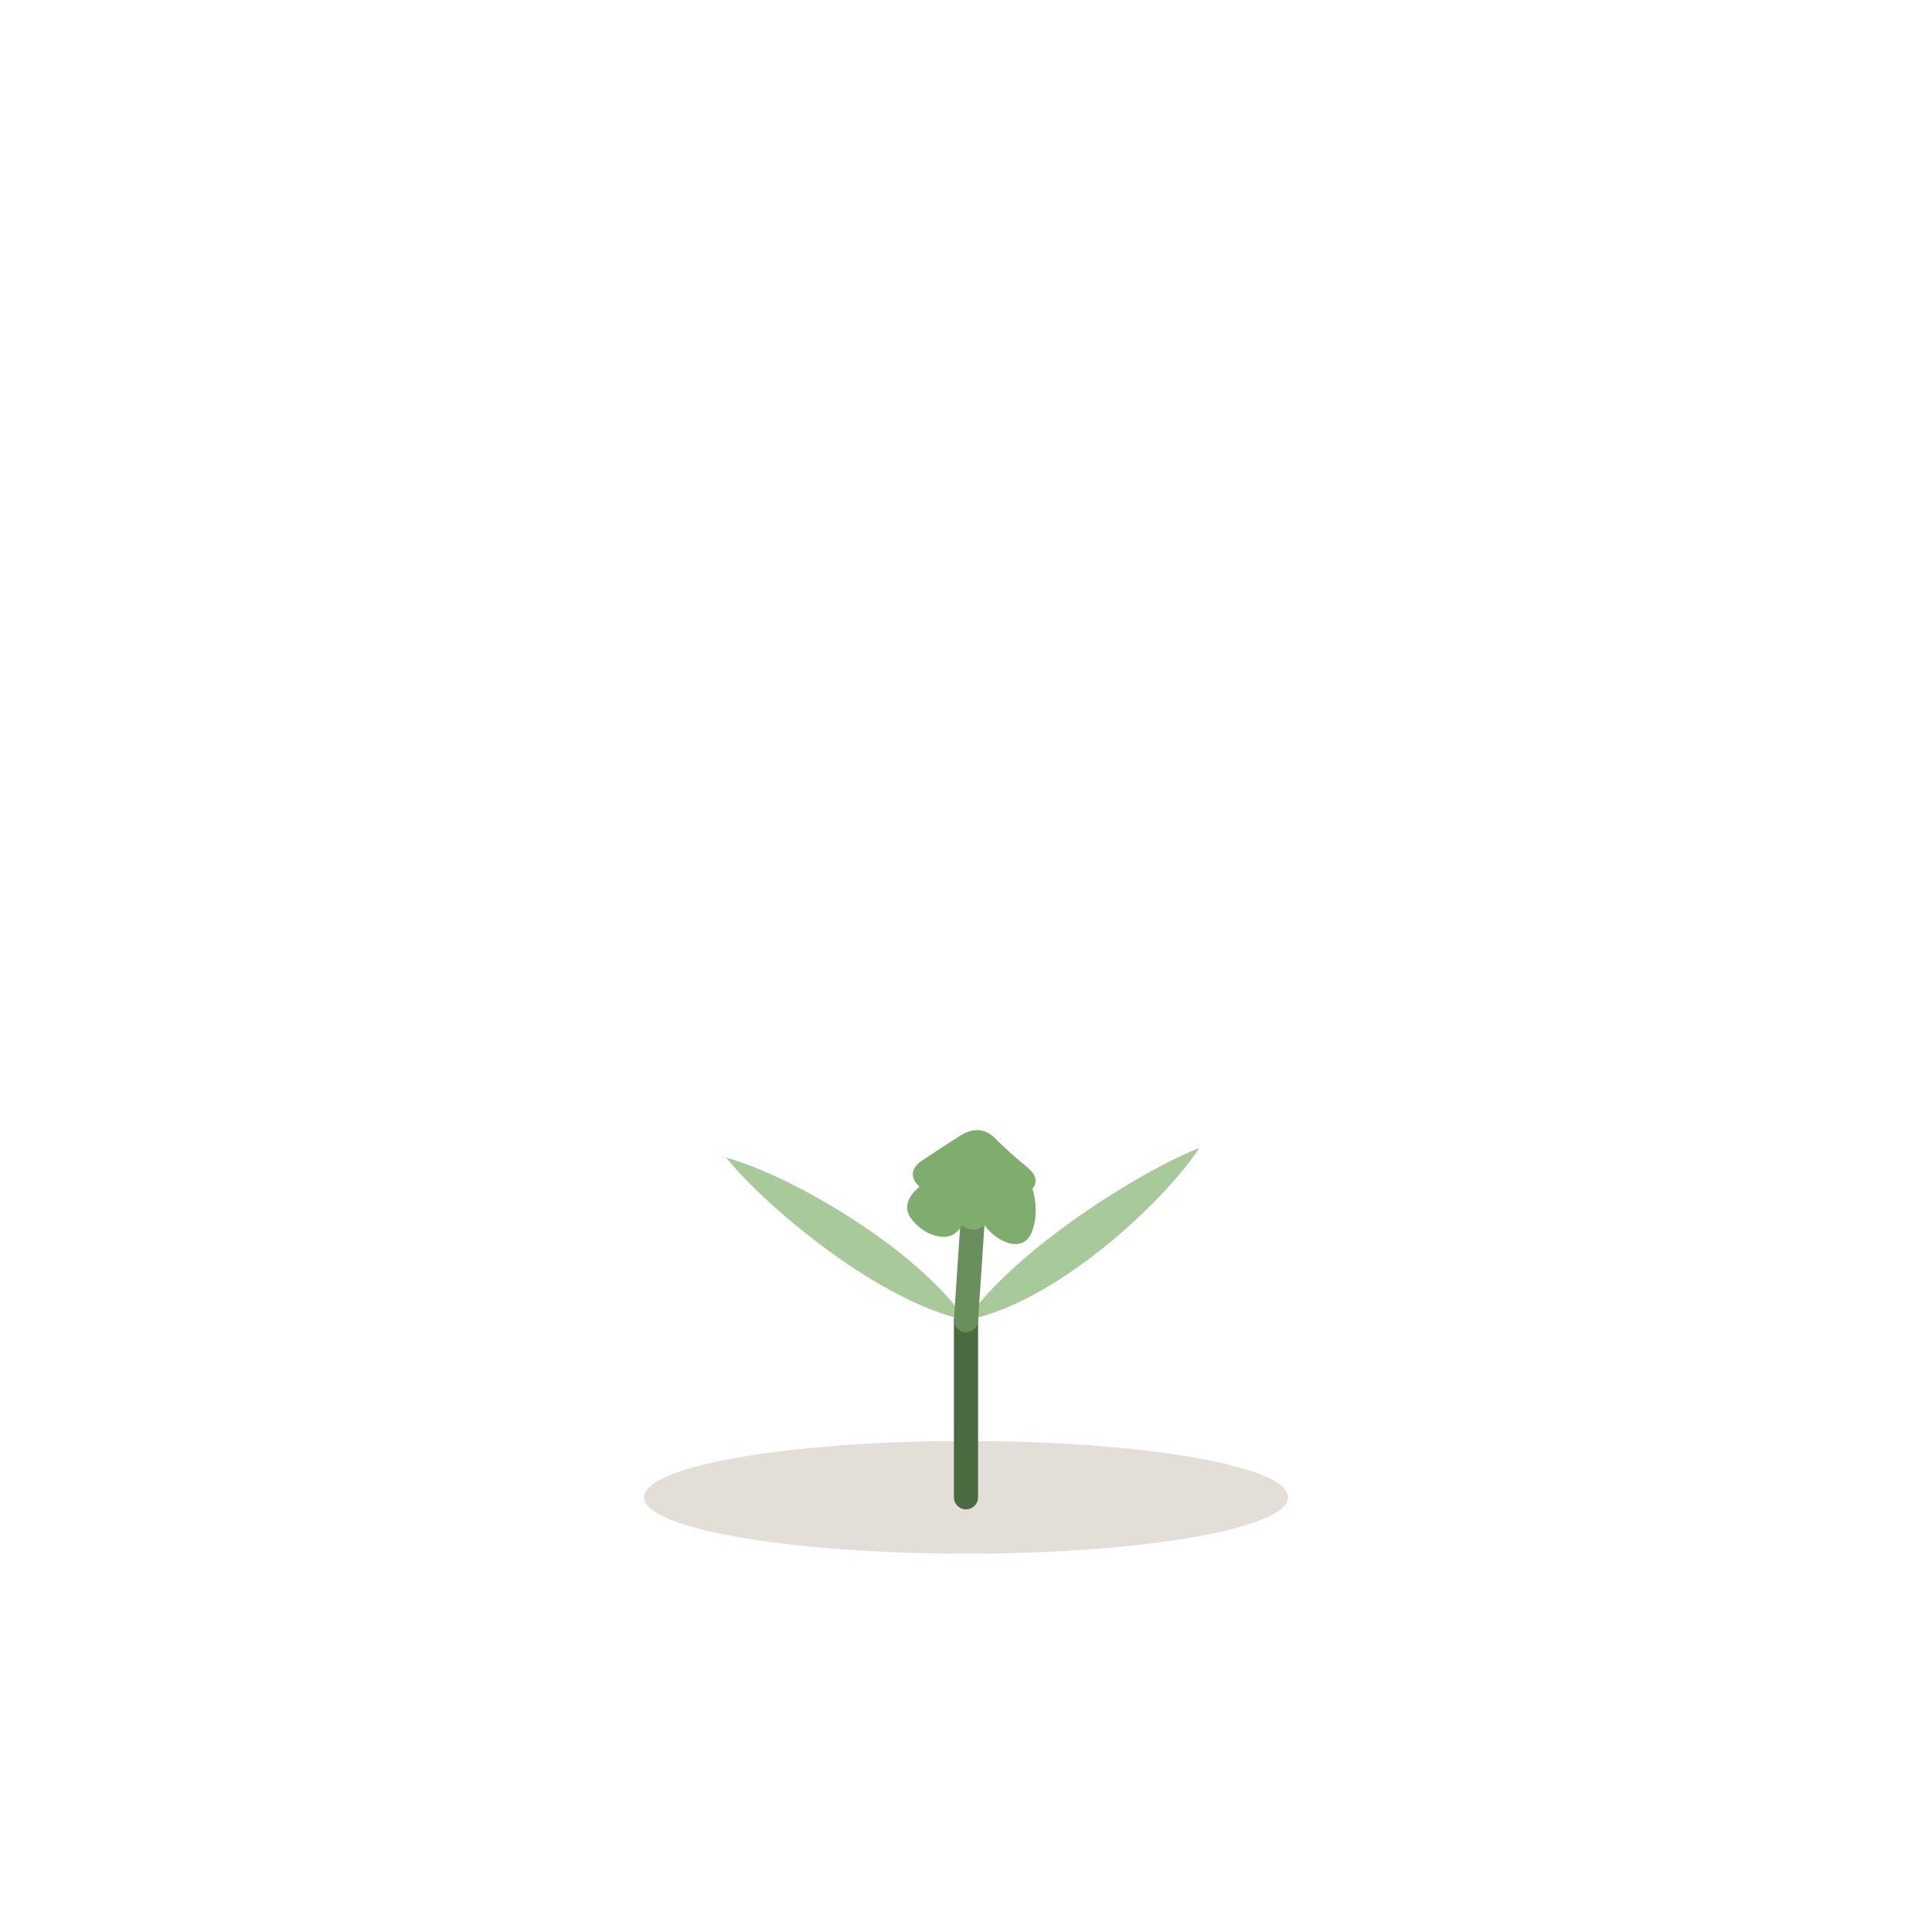
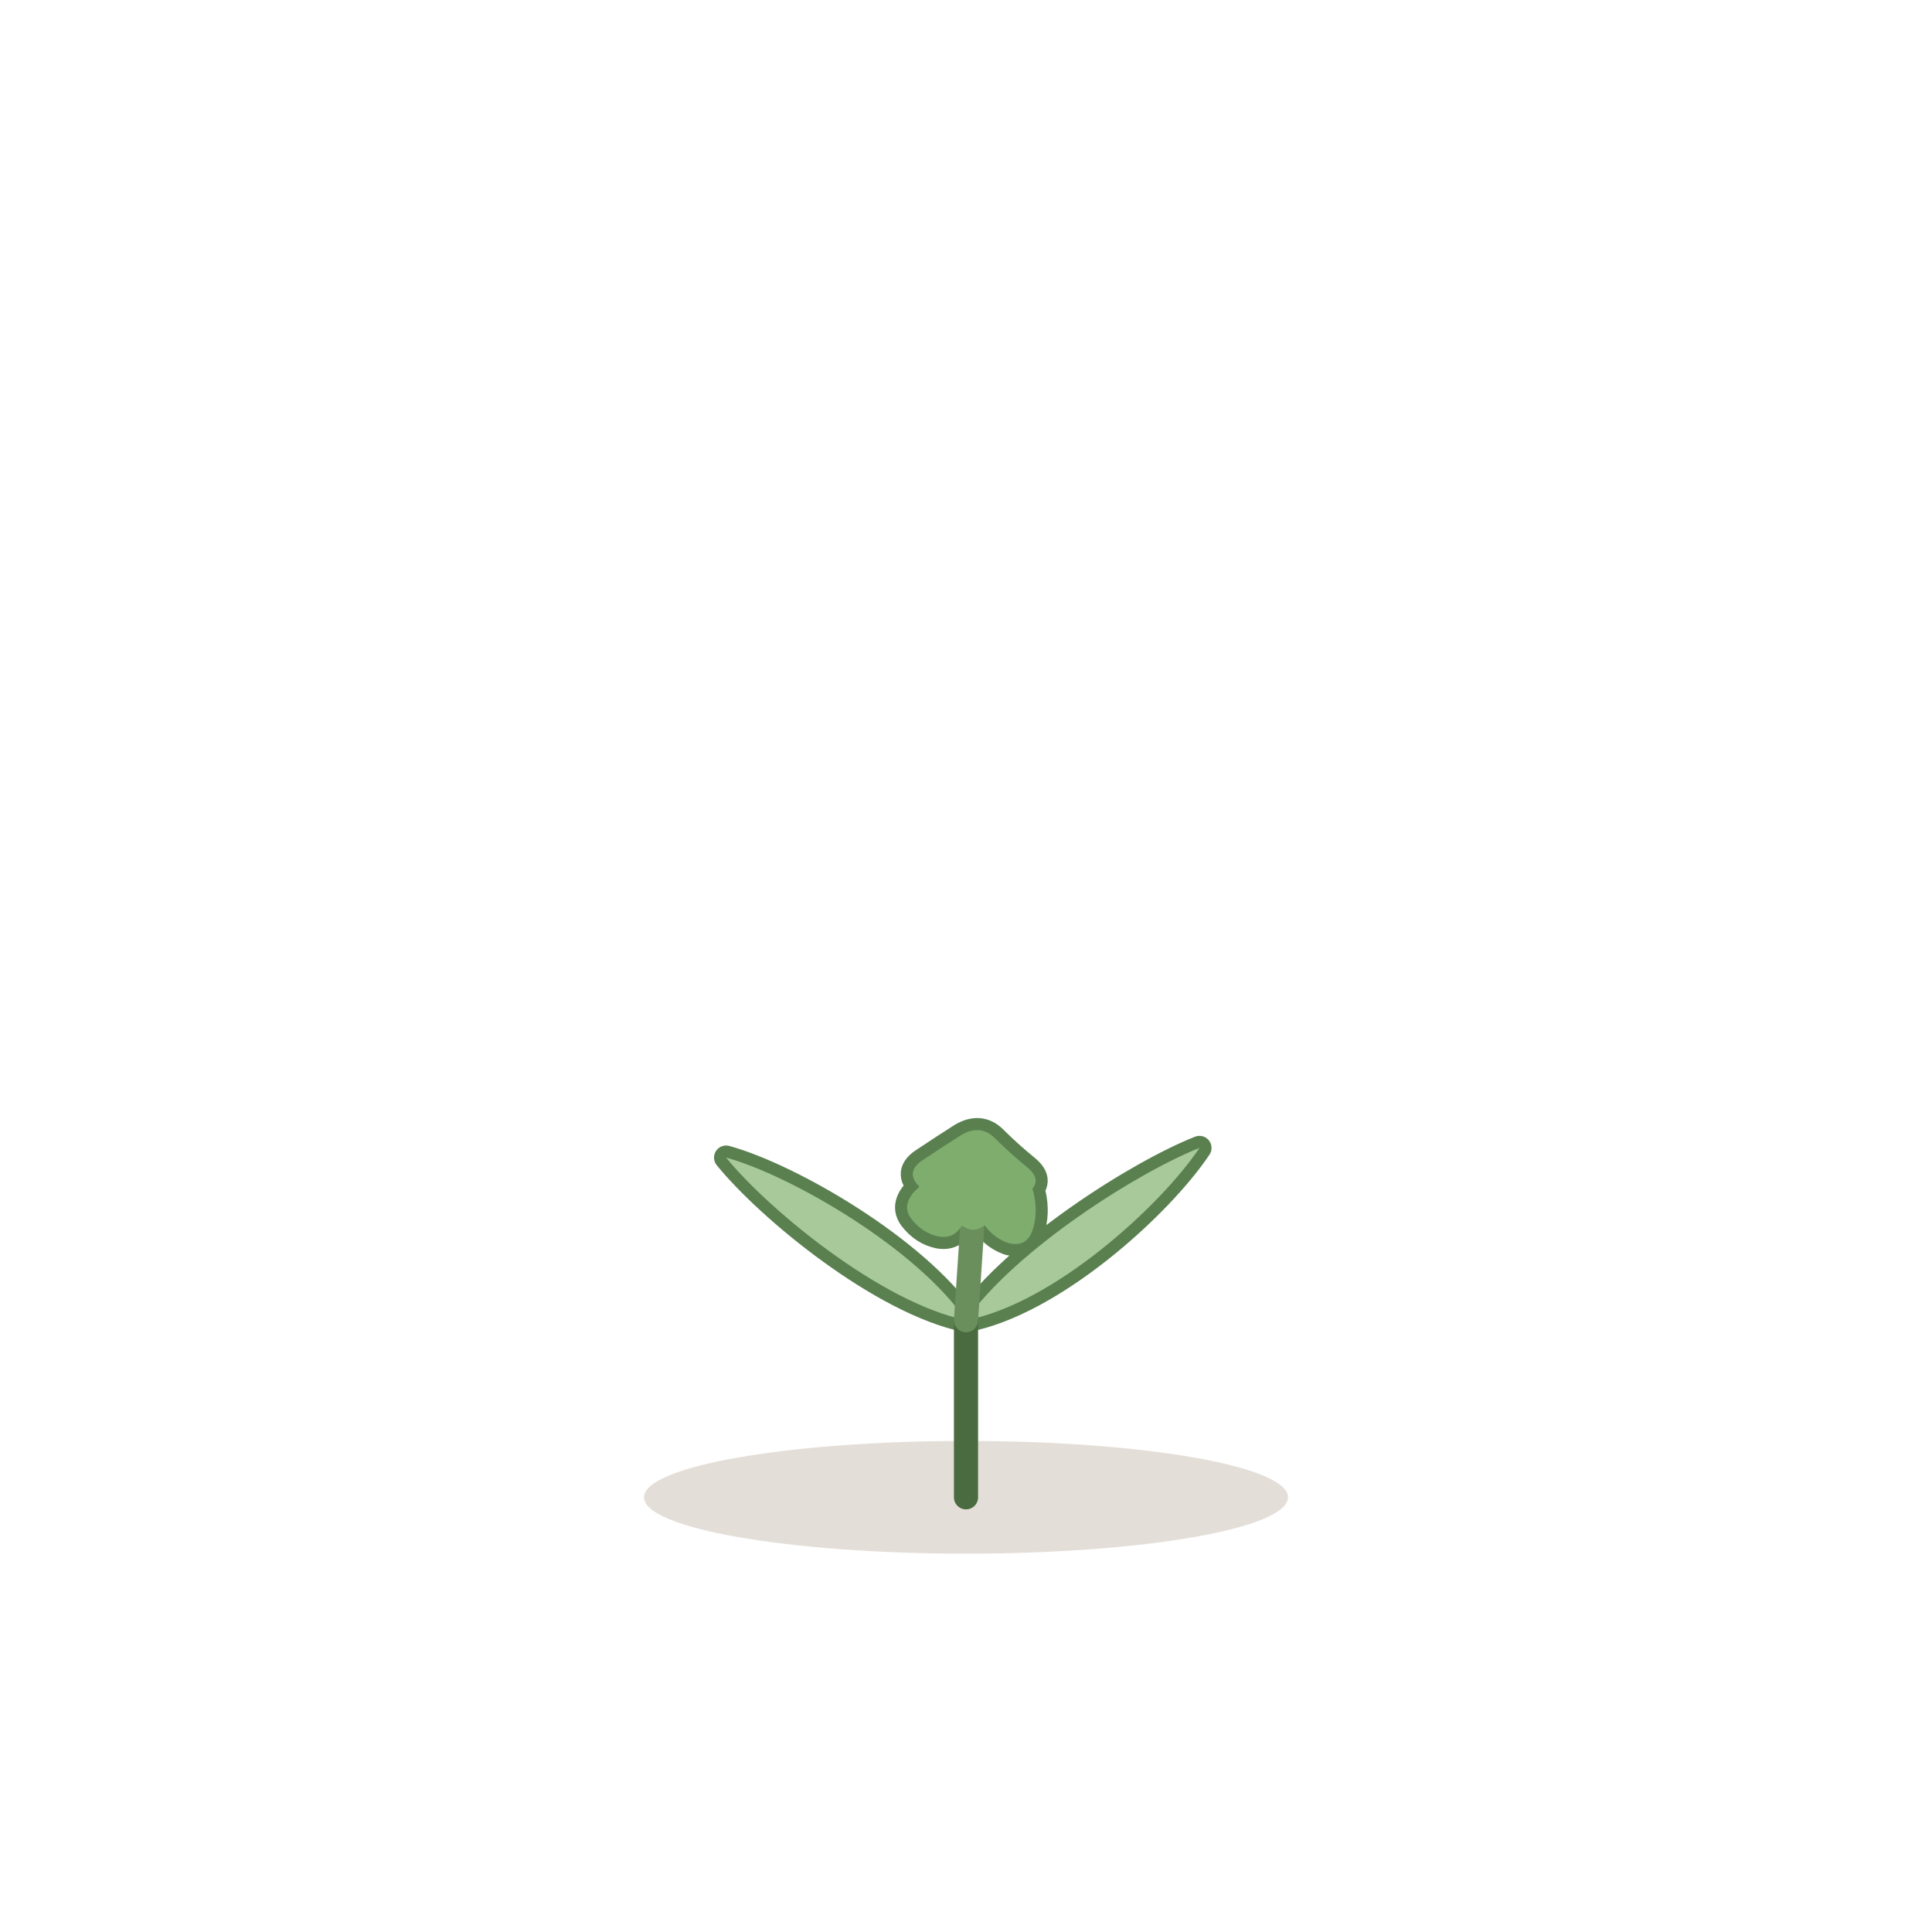
<svg xmlns="http://www.w3.org/2000/svg" viewBox="0 0 120 120">
  <ellipse cx="60" cy="93" fill="#7a5c3e" opacity=".2" rx="20" ry="3.5" />
+   <g fill="#5a8050" stroke="#5a8050" stroke-linecap="round" stroke-linejoin="round" stroke-width="1.5" data-role="silhouette-stroke">
+     <path d="M60 82c-3.1-4.5-10.9-9-14.9-10.1 2.6 3.2 9.6 9 14.9 10.1m0 0c5.4-1 12.1-7.1 14.5-10.7C70.7 72.8 63.1 77.6 60 82M63.8 72.5q1.1.9-.1 1.7-1.2.7-2.3 1.7-1 1-2-.1-1-1-2.2-2-1.1-1 .2-1.8 1.2-.8 2.3-1.5 1.2-.7 2.1.2t2 1.8m-5 .2q1.1-.3 1.3.8.2 1.2-.2 2.3-.5 1.2-1.6 1-1-.2-1.7-1.1-.6-.8.2-1.7.9-.9 2-1.3m5.3 3.8q-.4 1-1.5.7-1.1-.4-1.7-1.5t.1-1.8q.8-.7 1.8-.9 1.1-.1 1.4 1.1.3 1.3-.1 2.4" />
+   </g>
  <path fill="none" stroke="#4a6b40" stroke-linecap="round" stroke-linejoin="round" stroke-width="1.5" d="M60 93V82" />
  <path fill="#a8c99a" d="M60 82c-3.1-4.5-10.9-9-14.9-10.1 2.6 3.2 9.6 9 14.9 10.1m0 0c5.4-1 12.1-7.1 14.5-10.7C70.7 72.8 63.1 77.6 60 82" />
  <path fill="none" stroke="#6a8f5c" stroke-linecap="round" stroke-linejoin="round" stroke-width="1.5" d="m60 82 .4-6" />
  <path fill="#7fad6e" d="M63.8 72.5q1.1.9-.1 1.7-1.2.7-2.3 1.7-1 1-2-.1-1-1-2.2-2-1.1-1 .2-1.8 1.2-.8 2.3-1.5 1.2-.7 2.1.2t2 1.8m-5 .2q1.1-.3 1.3.8.2 1.2-.2 2.3-.5 1.2-1.6 1-1-.2-1.7-1.1-.6-.8.2-1.7.9-.9 2-1.3m5.3 3.8q-.4 1-1.5.7-1.1-.4-1.7-1.5t.1-1.8q.8-.7 1.8-.9 1.1-.1 1.4 1.1.3 1.3-.1 2.4" />
</svg>
